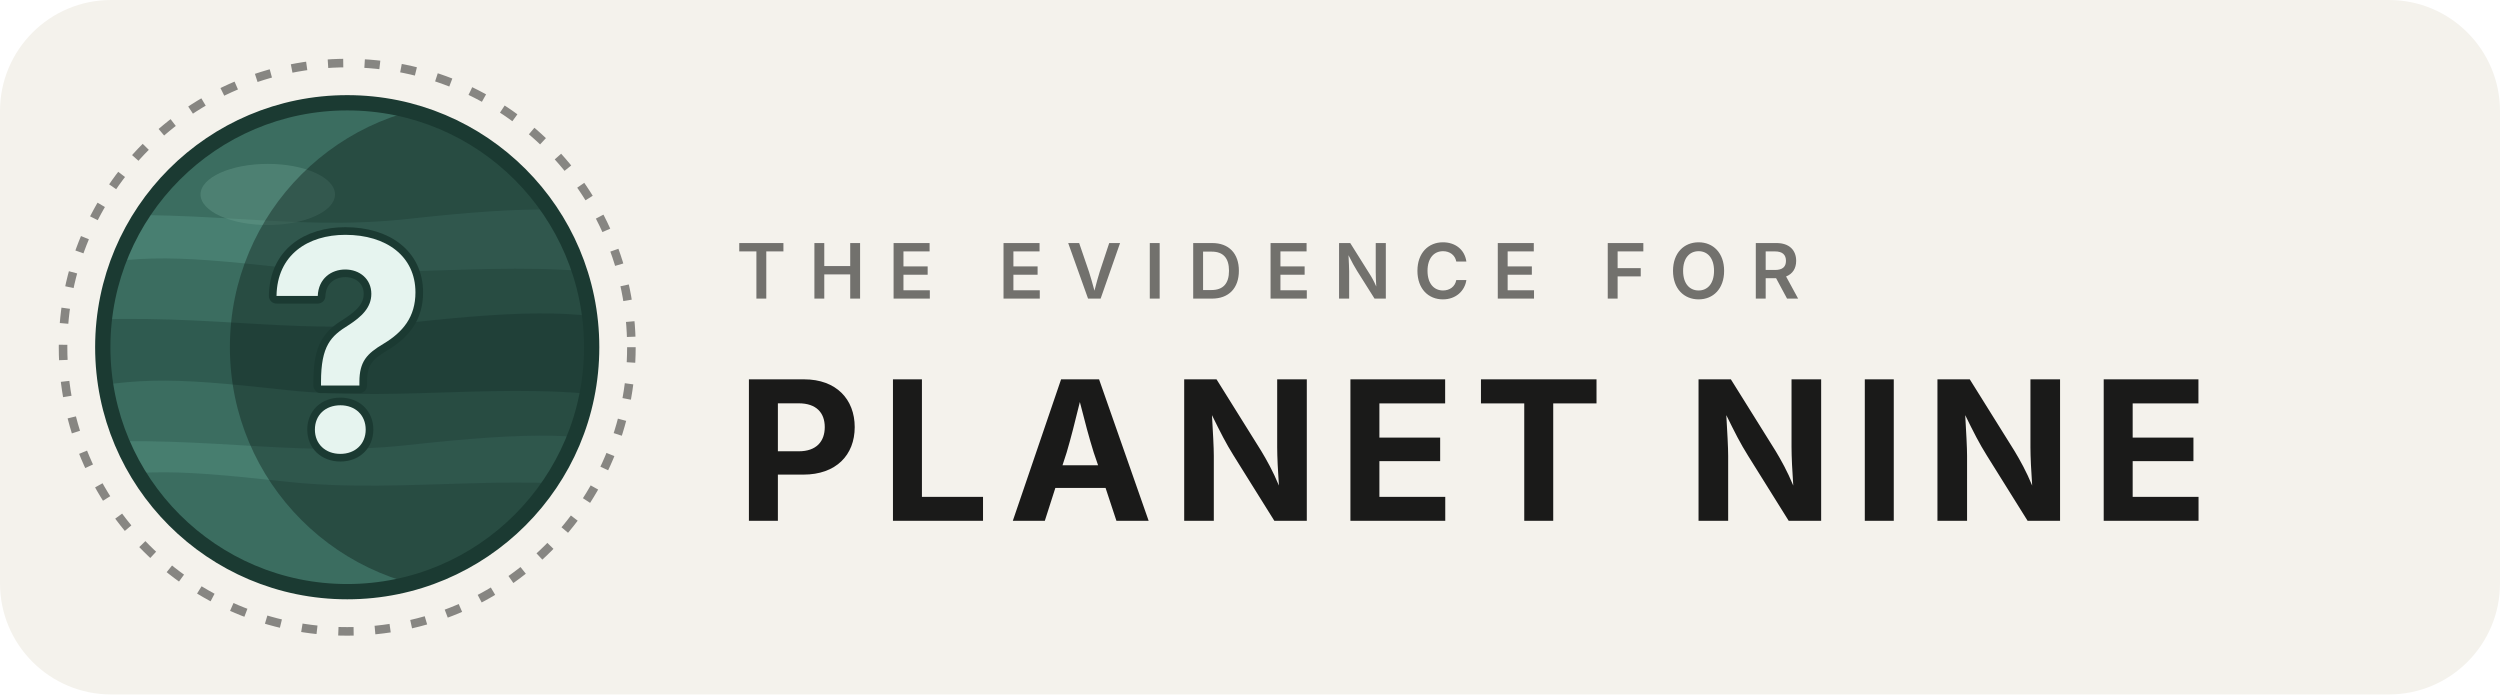
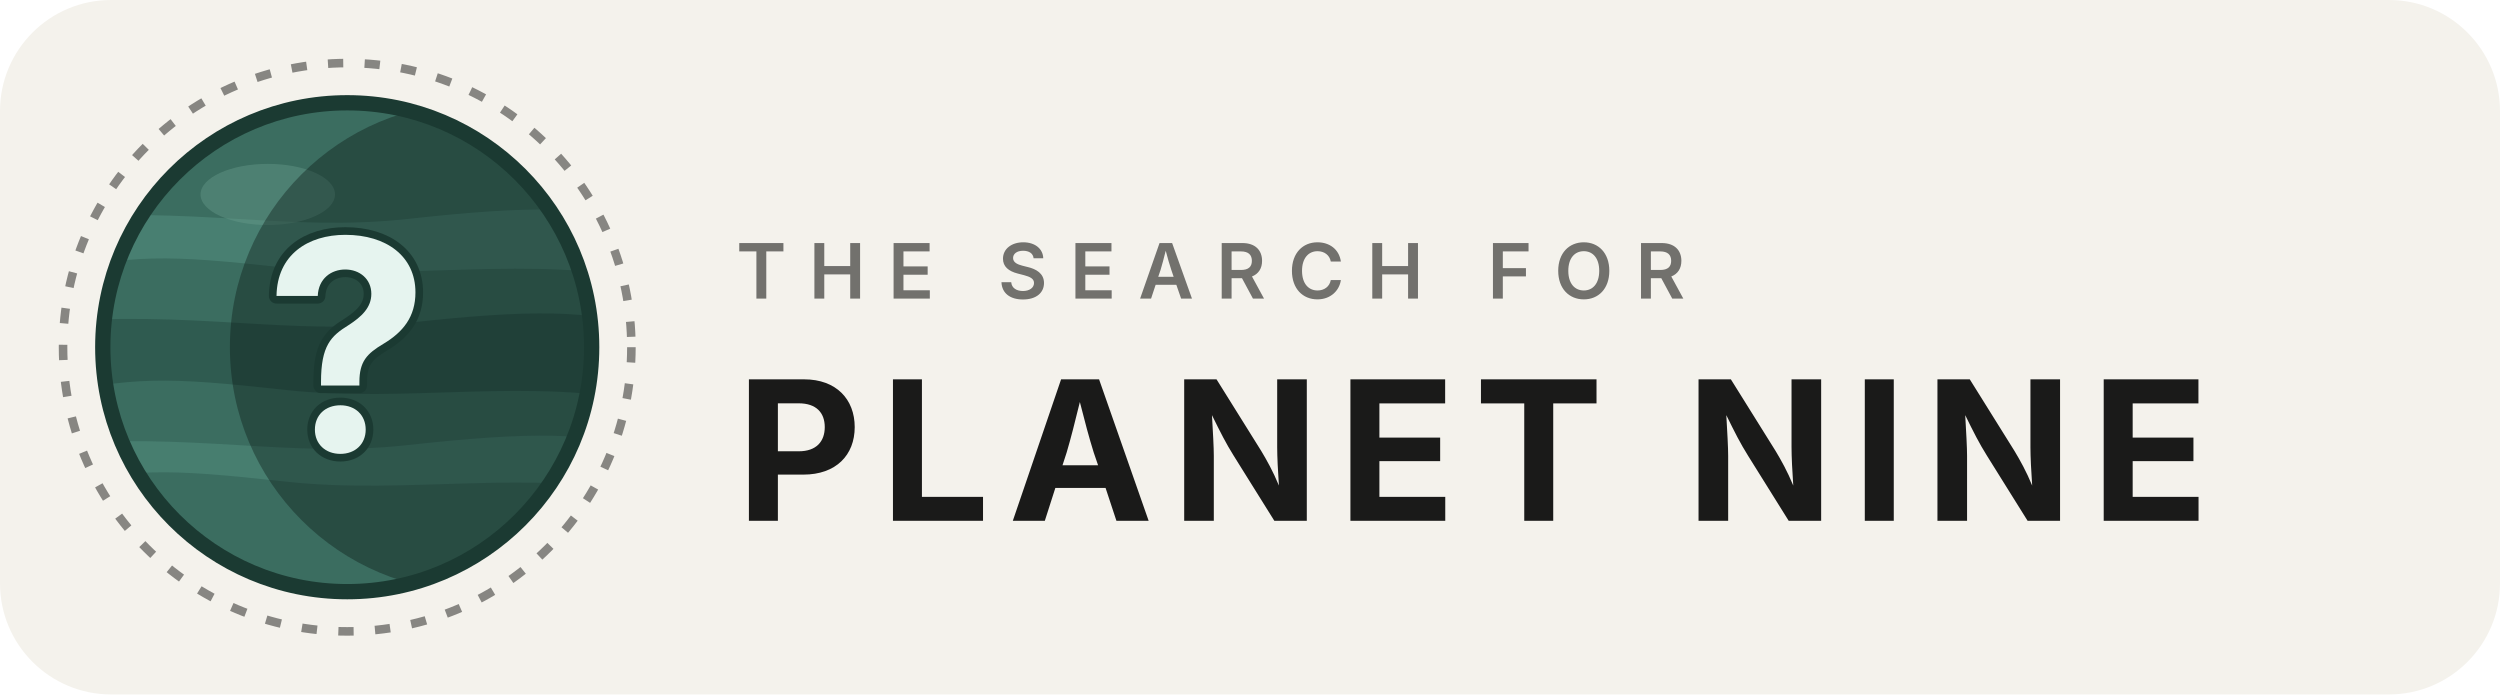
- <svg xmlns="http://www.w3.org/2000/svg" viewBox="0 0 360 100" width="720" height="200" role="img" aria-label="The evidence for Planet Nine" style="color:#1a1a19">
+ <svg xmlns="http://www.w3.org/2000/svg" viewBox="0 0 360 100" width="720" height="200" role="img" aria-label="The search for Planet Nine" style="color:#1a1a19">
  <rect width="360" height="100" rx="16" fill="#f4f2ec" />
  <defs>
    <clipPath id="ab-c">
      <circle cx="50" cy="50" r="40" />
    </clipPath>
  </defs>
  <g transform="translate(50 50) scale(0.88) translate(-50 -50)">
    <g clip-path="url(#ab-c)">
      <circle cx="50" cy="50" r="40" fill="#3b6d60" />
      <path d="M0,29 C25,26.8 40,31.2 60,29 S90,26.8 100,30.1 L100,39.2 C80,34.8 60,39.2 40,37 S15,34.8 0,38.1 Z" fill="#487f71" opacity="1" />
      <path d="M0,46 C25,43.8 40,48.2 60,46 S90,43.8 100,47.1 L100,59.2 C80,54.8 60,59.2 40,57 S15,54.8 0,58.1 Z" fill="#2f5b50" opacity="1" />
      <path d="M0,66 C25,63.8 40,68.2 60,66 S90,63.8 100,67.1 L100,74.2 C80,69.8 60,74.2 40,72 S15,69.8 0,73.1 Z" fill="#487f71" opacity="0.9" />
      <ellipse cx="37" cy="25" rx="11" ry="5" fill="#6a9d8d" opacity="0.4" />
      <circle cx="70.8" cy="50" r="40" fill="#06100e" opacity="0.36" />
    </g>
    <circle cx="50" cy="50" r="40" fill="none" stroke="#1b3a32" stroke-width="2.5" />
    <text x="50" y="67" text-anchor="middle" font-family="ui-sans-serif, -apple-system, 'SF Pro Text', 'Segoe UI', Inter, system-ui, sans-serif" font-size="48" font-weight="700" fill="#e6f4ef" stroke="#1b3a32" stroke-width="2.5" stroke-linejoin="round" paint-order="stroke">?</text>
    <circle cx="50" cy="50" r="46.5" fill="none" stroke="currentColor" stroke-opacity="0.5" stroke-width="1.4" stroke-dasharray="2.5 3.5" />
  </g>
-   <text x="106" y="43" font-family="ui-sans-serif, -apple-system, 'SF Pro Text', 'Segoe UI', Inter, system-ui, sans-serif" font-size="11" font-weight="600" letter-spacing="3.2" fill="currentColor" opacity="0.6">THE EVIDENCE FOR</text>
+   <text x="106" y="43" font-family="ui-sans-serif, -apple-system, 'SF Pro Text', 'Segoe UI', Inter, system-ui, sans-serif" font-size="11" font-weight="600" letter-spacing="3.2" fill="currentColor" opacity="0.6">THE SEARCH FOR</text>
  <text x="106" y="75" font-family="ui-sans-serif, -apple-system, 'SF Pro Text', 'Segoe UI', Inter, system-ui, sans-serif" font-size="28" font-weight="700" letter-spacing="2.6" fill="currentColor">PLANET NINE</text>
</svg>
